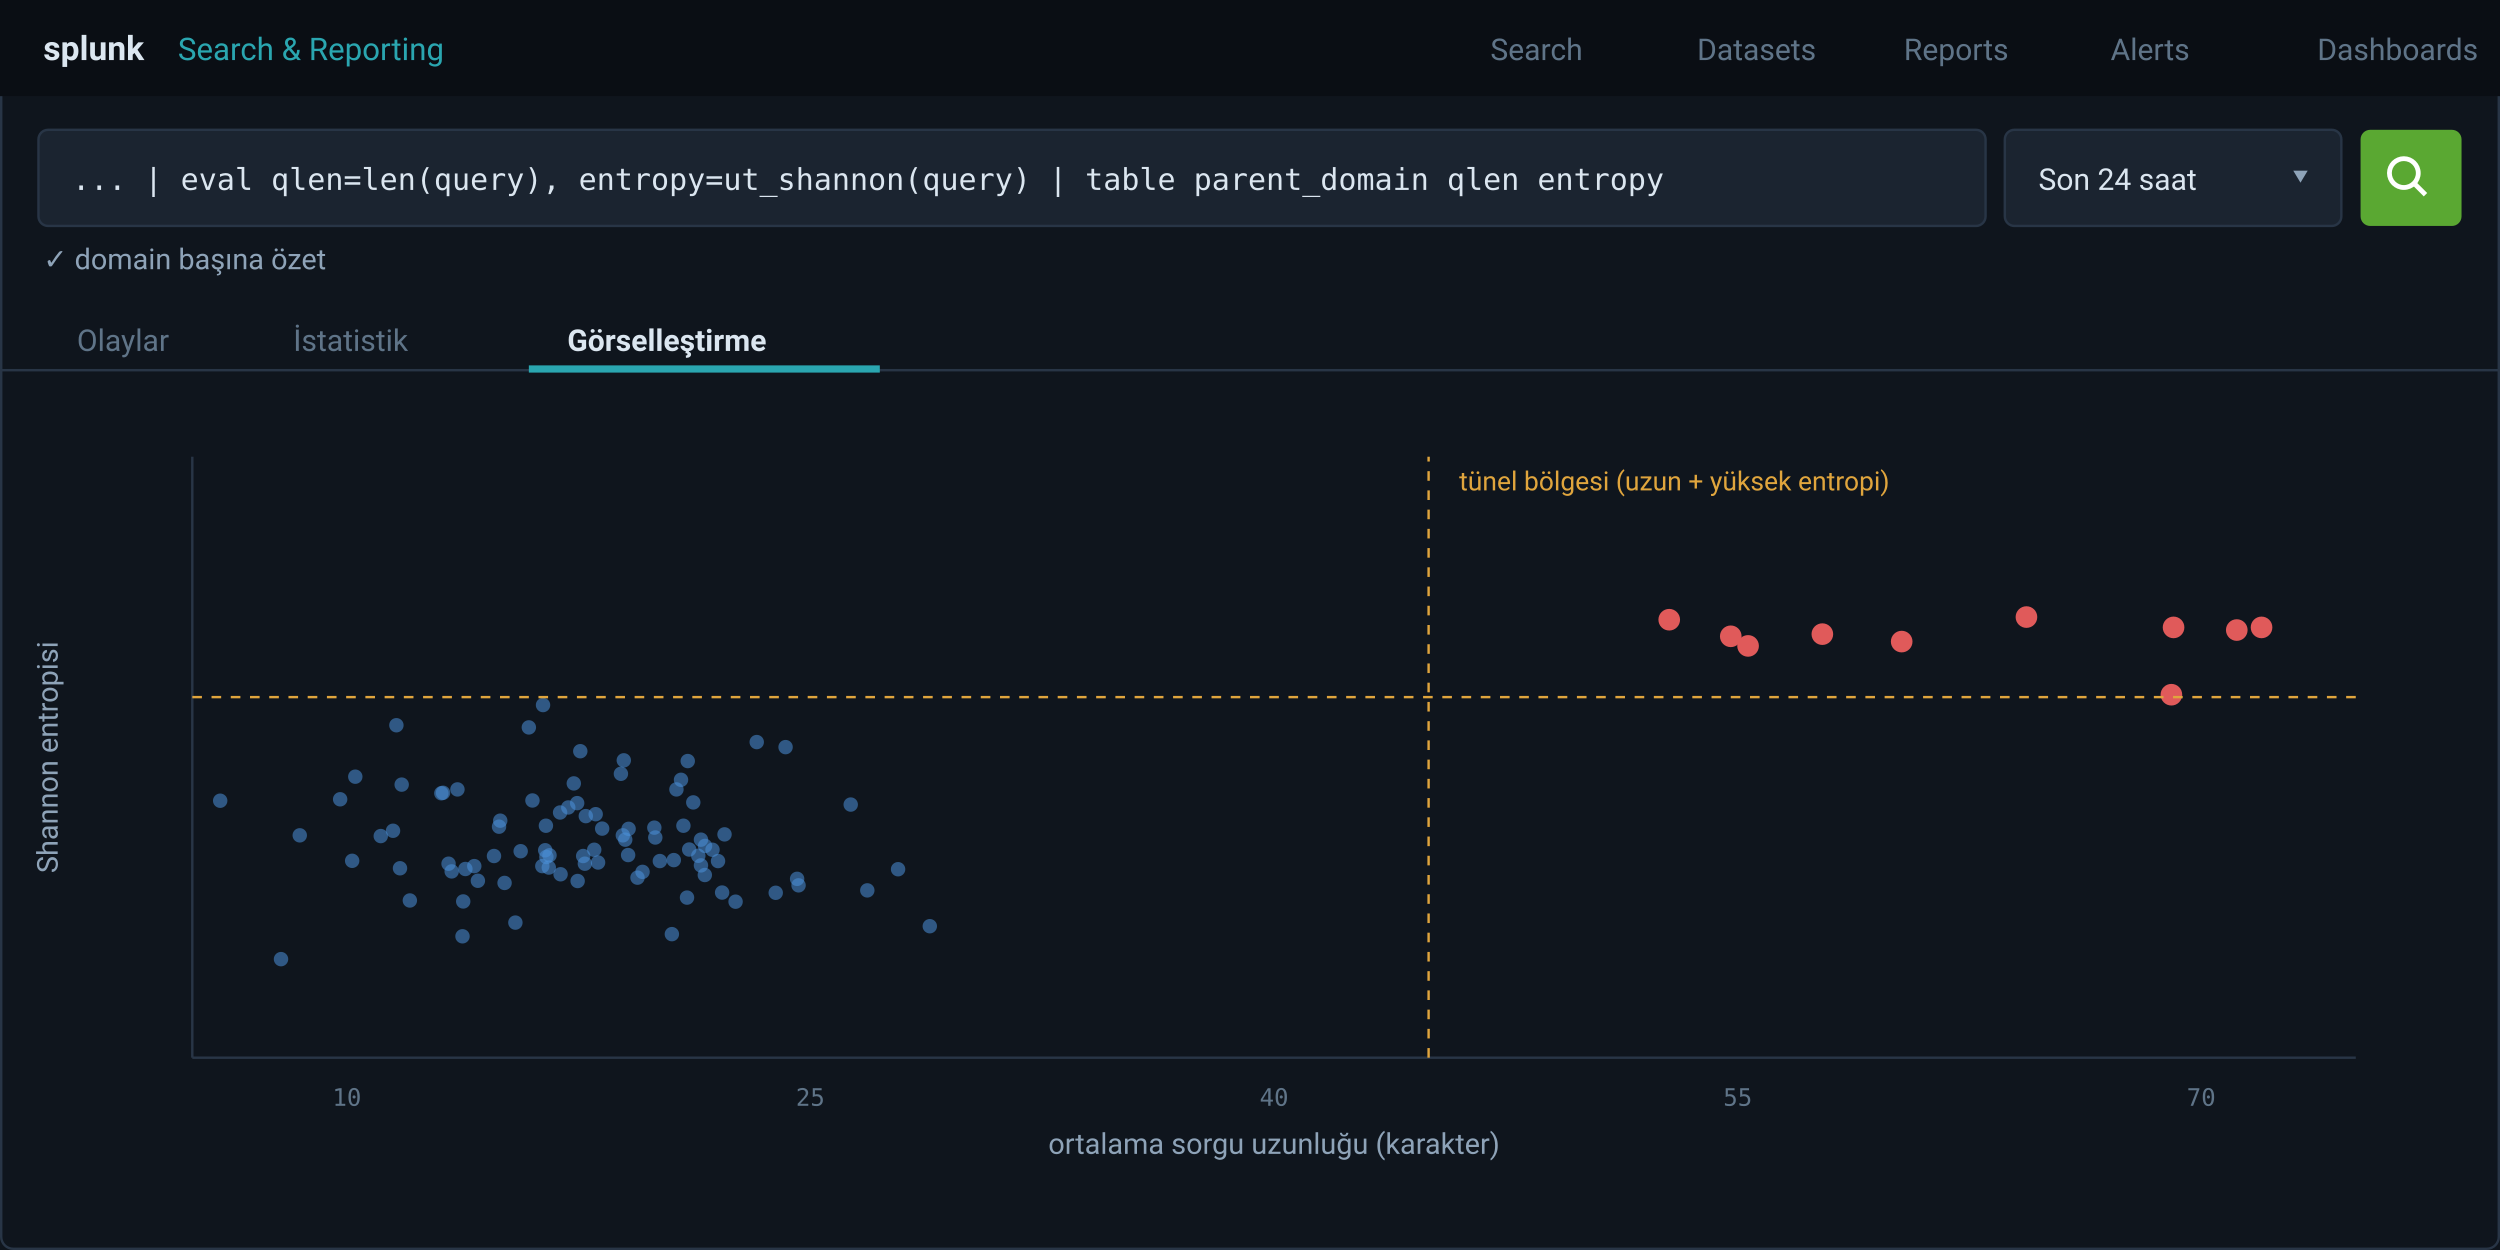
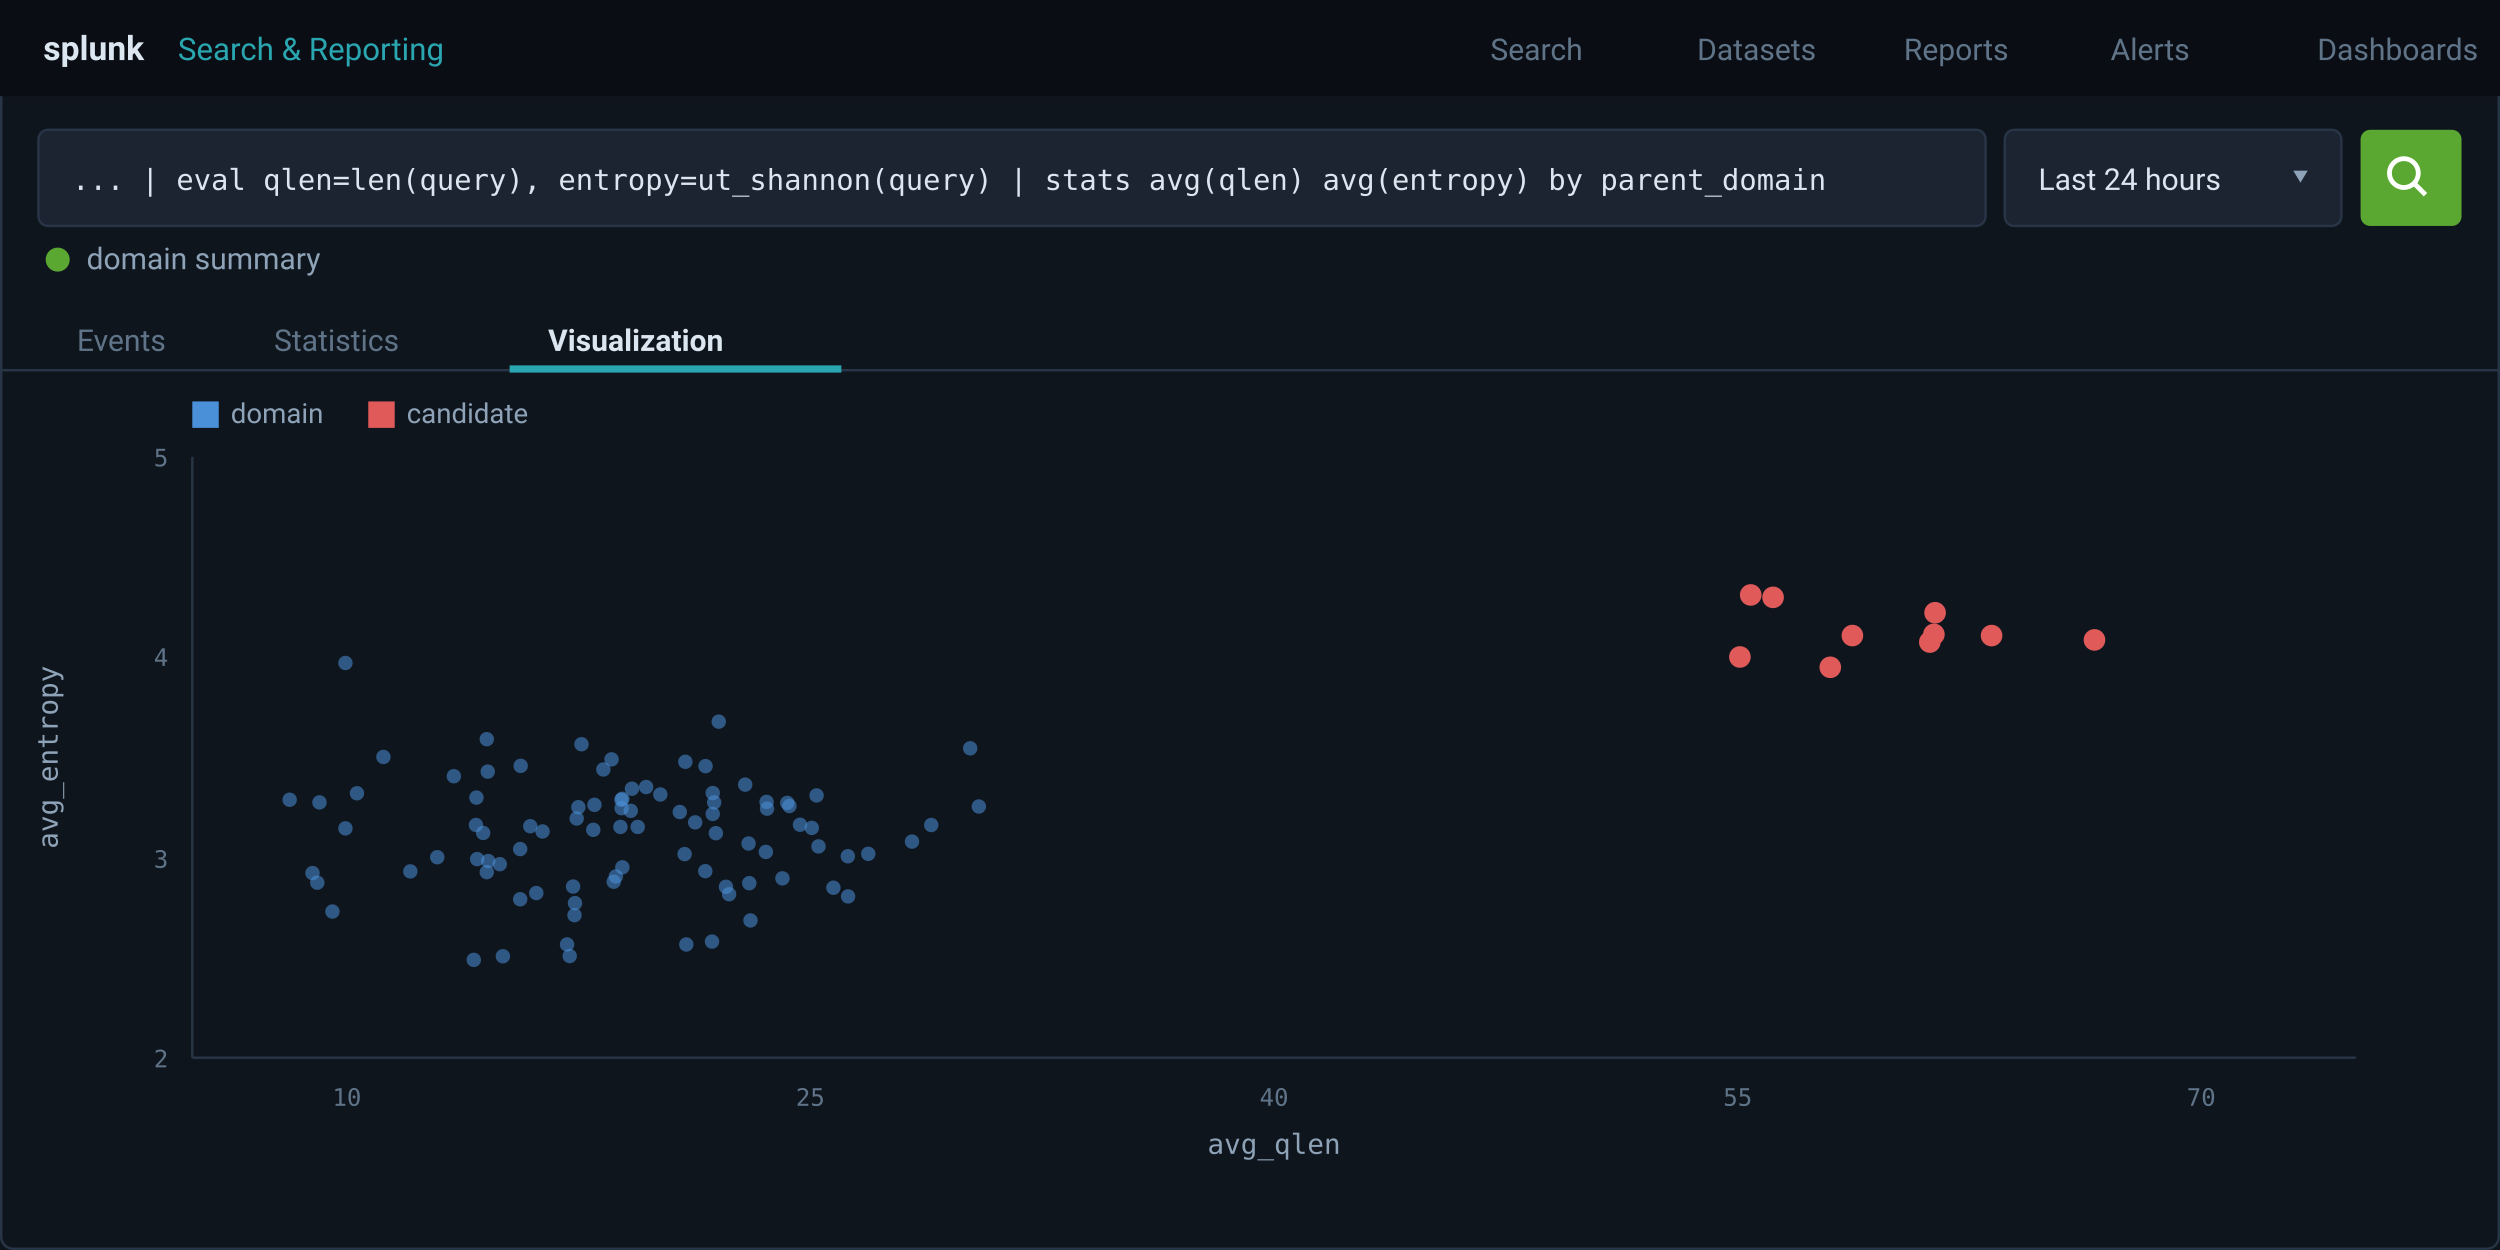
<svg xmlns="http://www.w3.org/2000/svg" viewBox="0 0 1040 520" font-family="'Segoe UI',Roboto,Helvetica,Arial,sans-serif">
  <rect width="1040" height="520" fill="#0f151d" />
  <rect x="0.5" y="0.5" width="1039" height="519" rx="5" fill="none" stroke="#283546" />
  <rect x="0" y="0" width="1040" height="40" fill="#0a0e14" />
  <text x="18" y="25" font-family="'Segoe UI',Roboto,Helvetica,Arial,sans-serif" font-size="14" font-weight="700" fill="#dbe6f0">splunk</text>
  <text x="74" y="25" font-family="'Segoe UI',Roboto,Helvetica,Arial,sans-serif" font-size="13" fill="#2aa6b0">Search &amp; Reporting</text>
  <text x="620" y="25" font-family="'Segoe UI',Roboto,Helvetica,Arial,sans-serif" font-size="12.5" fill="#5f7488">Search</text>
  <text x="706" y="25" font-family="'Segoe UI',Roboto,Helvetica,Arial,sans-serif" font-size="12.5" fill="#5f7488">Datasets</text>
  <text x="792" y="25" font-family="'Segoe UI',Roboto,Helvetica,Arial,sans-serif" font-size="12.5" fill="#5f7488">Reports</text>
  <text x="878" y="25" font-family="'Segoe UI',Roboto,Helvetica,Arial,sans-serif" font-size="12.5" fill="#5f7488">Alerts</text>
  <text x="964" y="25" font-family="'Segoe UI',Roboto,Helvetica,Arial,sans-serif" font-size="12.5" fill="#5f7488">Dashboards</text>
  <rect x="16" y="54" width="810" height="40" rx="4" fill="#1b2430" stroke="#283546" />
-   <text x="30" y="79" font-family="'JetBrains Mono','SFMono-Regular',Consolas,monospace" font-size="12.5" fill="#dbe6f0">... | eval qlen=len(query), entropy=ut_shannon(query) | table parent_domain qlen entropy</text>
+   <text x="30" y="79" font-family="'JetBrains Mono','SFMono-Regular',Consolas,monospace" font-size="12" fill="#dbe6f0">... | eval qlen=len(query), entropy=ut_shannon(query) | stats avg(qlen) avg(entropy) by parent_domain</text>
  <rect x="834" y="54" width="140" height="40" rx="4" fill="#1b2430" stroke="#283546" />
-   <text x="848" y="79" font-family="'Segoe UI',Roboto,Helvetica,Arial,sans-serif" font-size="12.5" fill="#dbe6f0">Son 24 saat</text>
+   <text x="848" y="79" font-family="'Segoe UI',Roboto,Helvetica,Arial,sans-serif" font-size="12.5" fill="#dbe6f0">Last 24 hours</text>
  <path d="M954,71 l6,0 l-3,5 z" fill="#8ea3b8" />
  <rect x="982" y="54" width="42" height="40" rx="4" fill="#5aa832" />
  <circle cx="1000" cy="72" r="6" fill="none" stroke="#fff" stroke-width="2" />
  <line x1="1004" y1="76" x2="1009" y2="81" stroke="#fff" stroke-width="2" />
-   <text x="18" y="112" font-family="'Segoe UI',Roboto,Helvetica,Arial,sans-serif" font-size="12" fill="#8ea3b8">✓ domain başına özet</text>
+   <circle cx="24" cy="108" r="5" fill="#5aa832" />
+   <text x="36" y="112" font-family="'Segoe UI',Roboto,Helvetica,Arial,sans-serif" font-size="12.5" fill="#8ea3b8">domain summary</text>
  <line x1="0" y1="154" x2="1040" y2="154" stroke="#283546" />
-   <text x="32" y="146" font-family="'Segoe UI',Roboto,Helvetica,Arial,sans-serif" font-size="12.5" font-weight="400" fill="#5f7488">Olaylar</text>
-   <text x="122" y="146" font-family="'Segoe UI',Roboto,Helvetica,Arial,sans-serif" font-size="12.5" font-weight="400" fill="#5f7488">İstatistik</text>
-   <text x="236" y="146" font-family="'Segoe UI',Roboto,Helvetica,Arial,sans-serif" font-size="12.5" font-weight="700" fill="#dbe6f0">Görselleştirme</text>
-   <rect x="220" y="152" width="146" height="3" fill="#2aa6b0" />
+   <text x="32" y="146" font-family="'Segoe UI',Roboto,Helvetica,Arial,sans-serif" font-size="12.5" font-weight="400" fill="#5f7488">Events</text>
+   <text x="114" y="146" font-family="'Segoe UI',Roboto,Helvetica,Arial,sans-serif" font-size="12.5" font-weight="400" fill="#5f7488">Statistics</text>
+   <text x="228" y="146" font-family="'Segoe UI',Roboto,Helvetica,Arial,sans-serif" font-size="12.5" font-weight="700" fill="#dbe6f0">Visualization</text>
+   <rect x="212" y="152" width="138" height="3" fill="#2aa6b0" />
  <line x1="80" y1="440" x2="980" y2="440" stroke="#283546" />
  <line x1="80" y1="440" x2="80" y2="190" stroke="#283546" />
-   <circle cx="227.1" cy="343.5" r="3" fill="#4a90d9" opacity="0.55" />
-   <circle cx="170.5" cy="374.6" r="3" fill="#4a90d9" opacity="0.55" />
-   <circle cx="243.7" cy="339.5" r="3" fill="#4a90d9" opacity="0.55" />
-   <circle cx="164.9" cy="301.7" r="3" fill="#4a90d9" opacity="0.55" />
-   <circle cx="248.8" cy="358.8" r="3" fill="#4a90d9" opacity="0.55" />
-   <circle cx="247.8" cy="338.7" r="3" fill="#4a90d9" opacity="0.55" />
-   <circle cx="353.9" cy="334.7" r="3" fill="#4a90d9" opacity="0.55" />
-   <circle cx="283.3" cy="324.4" r="3" fill="#4a90d9" opacity="0.55" />
-   <circle cx="207.6" cy="343.9" r="3" fill="#4a90d9" opacity="0.55" />
-   <circle cx="243.3" cy="359.3" r="3" fill="#4a90d9" opacity="0.55" />
-   <circle cx="227.3" cy="356.5" r="3" fill="#4a90d9" opacity="0.55" />
-   <circle cx="208.1" cy="341.4" r="3" fill="#4a90d9" opacity="0.55" />
-   <circle cx="225.9" cy="293.3" r="3" fill="#4a90d9" opacity="0.55" />
-   <circle cx="265.2" cy="365.1" r="3" fill="#4a90d9" opacity="0.55" />
-   <circle cx="280.3" cy="357.8" r="3" fill="#4a90d9" opacity="0.55" />
-   <circle cx="147.8" cy="323.1" r="3" fill="#4a90d9" opacity="0.55" />
-   <circle cx="228.6" cy="355.8" r="3" fill="#4a90d9" opacity="0.55" />
-   <circle cx="291.6" cy="349.3" r="3" fill="#4a90d9" opacity="0.55" />
-   <circle cx="241.4" cy="312.5" r="3" fill="#4a90d9" opacity="0.55" />
-   <circle cx="221.5" cy="333.0" r="3" fill="#4a90d9" opacity="0.55" />
-   <circle cx="272.2" cy="344.3" r="3" fill="#4a90d9" opacity="0.55" />
-   <circle cx="205.5" cy="356.1" r="3" fill="#4a90d9" opacity="0.55" />
-   <circle cx="197.3" cy="360.3" r="3" fill="#4a90d9" opacity="0.55" />
-   <circle cx="91.6" cy="333.1" r="3" fill="#4a90d9" opacity="0.55" />
-   <circle cx="163.5" cy="345.6" r="3" fill="#4a90d9" opacity="0.55" />
-   <circle cx="274.5" cy="358.2" r="3" fill="#4a90d9" opacity="0.55" />
-   <circle cx="326.8" cy="310.8" r="3" fill="#4a90d9" opacity="0.55" />
-   <circle cx="267.3" cy="362.7" r="3" fill="#4a90d9" opacity="0.55" />
-   <circle cx="286.1" cy="316.6" r="3" fill="#4a90d9" opacity="0.55" />
-   <circle cx="286.7" cy="353.4" r="3" fill="#4a90d9" opacity="0.55" />
-   <circle cx="373.6" cy="361.6" r="3" fill="#4a90d9" opacity="0.55" />
-   <circle cx="193.6" cy="361.5" r="3" fill="#4a90d9" opacity="0.55" />
-   <circle cx="261.5" cy="344.8" r="3" fill="#4a90d9" opacity="0.55" />
-   <circle cx="293.3" cy="351.9" r="3" fill="#4a90d9" opacity="0.55" />
-   <circle cx="233.2" cy="363.7" r="3" fill="#4a90d9" opacity="0.55" />
-   <circle cx="285.8" cy="373.4" r="3" fill="#4a90d9" opacity="0.55" />
-   <circle cx="236.4" cy="335.9" r="3" fill="#4a90d9" opacity="0.55" />
-   <circle cx="242.6" cy="356.1" r="3" fill="#4a90d9" opacity="0.55" />
-   <circle cx="258.3" cy="321.9" r="3" fill="#4a90d9" opacity="0.55" />
-   <circle cx="300.4" cy="371.3" r="3" fill="#4a90d9" opacity="0.55" />
-   <circle cx="220.0" cy="302.6" r="3" fill="#4a90d9" opacity="0.55" />
-   <circle cx="250.5" cy="344.7" r="3" fill="#4a90d9" opacity="0.55" />
-   <circle cx="238.7" cy="325.9" r="3" fill="#4a90d9" opacity="0.55" />
-   <circle cx="284.3" cy="343.5" r="3" fill="#4a90d9" opacity="0.55" />
-   <circle cx="190.3" cy="328.4" r="3" fill="#4a90d9" opacity="0.55" />
-   <circle cx="288.4" cy="333.8" r="3" fill="#4a90d9" opacity="0.55" />
-   <circle cx="386.8" cy="385.3" r="3" fill="#4a90d9" opacity="0.55" />
-   <circle cx="192.7" cy="375.0" r="3" fill="#4a90d9" opacity="0.55" />
-   <circle cx="216.6" cy="354.1" r="3" fill="#4a90d9" opacity="0.55" />
-   <circle cx="259.1" cy="347.5" r="3" fill="#4a90d9" opacity="0.55" />
-   <circle cx="331.6" cy="365.6" r="3" fill="#4a90d9" opacity="0.55" />
-   <circle cx="260.1" cy="349.3" r="3" fill="#4a90d9" opacity="0.55" />
-   <circle cx="198.8" cy="366.4" r="3" fill="#4a90d9" opacity="0.55" />
-   <circle cx="240.3" cy="366.5" r="3" fill="#4a90d9" opacity="0.55" />
-   <circle cx="272.6" cy="348.4" r="3" fill="#4a90d9" opacity="0.55" />
-   <circle cx="146.5" cy="358.1" r="3" fill="#4a90d9" opacity="0.55" />
-   <circle cx="332.2" cy="368.3" r="3" fill="#4a90d9" opacity="0.55" />
-   <circle cx="214.4" cy="383.8" r="3" fill="#4a90d9" opacity="0.55" />
-   <circle cx="298.7" cy="358.2" r="3" fill="#4a90d9" opacity="0.55" />
-   <circle cx="192.4" cy="389.5" r="3" fill="#4a90d9" opacity="0.55" />
-   <circle cx="293.2" cy="364.0" r="3" fill="#4a90d9" opacity="0.55" />
-   <circle cx="279.5" cy="388.6" r="3" fill="#4a90d9" opacity="0.55" />
-   <circle cx="166.4" cy="361.2" r="3" fill="#4a90d9" opacity="0.55" />
-   <circle cx="184.3" cy="329.8" r="3" fill="#4a90d9" opacity="0.55" />
-   <circle cx="226.8" cy="353.7" r="3" fill="#4a90d9" opacity="0.55" />
-   <circle cx="116.9" cy="399.0" r="3" fill="#4a90d9" opacity="0.55" />
-   <circle cx="322.7" cy="371.4" r="3" fill="#4a90d9" opacity="0.55" />
-   <circle cx="167.1" cy="326.4" r="3" fill="#4a90d9" opacity="0.55" />
-   <circle cx="186.6" cy="359.3" r="3" fill="#4a90d9" opacity="0.55" />
-   <circle cx="261.3" cy="355.7" r="3" fill="#4a90d9" opacity="0.55" />
-   <circle cx="247.2" cy="353.5" r="3" fill="#4a90d9" opacity="0.55" />
-   <circle cx="187.9" cy="362.5" r="3" fill="#4a90d9" opacity="0.55" />
-   <circle cx="259.5" cy="316.3" r="3" fill="#4a90d9" opacity="0.55" />
-   <circle cx="158.4" cy="347.8" r="3" fill="#4a90d9" opacity="0.55" />
-   <circle cx="290.5" cy="356.0" r="3" fill="#4a90d9" opacity="0.55" />
-   <circle cx="301.4" cy="347.1" r="3" fill="#4a90d9" opacity="0.55" />
-   <circle cx="228.3" cy="360.9" r="3" fill="#4a90d9" opacity="0.55" />
-   <circle cx="314.8" cy="308.7" r="3" fill="#4a90d9" opacity="0.55" />
-   <circle cx="209.9" cy="367.3" r="3" fill="#4a90d9" opacity="0.55" />
-   <circle cx="291.6" cy="360.0" r="3" fill="#4a90d9" opacity="0.55" />
-   <circle cx="225.6" cy="360.3" r="3" fill="#4a90d9" opacity="0.55" />
-   <circle cx="141.5" cy="332.5" r="3" fill="#4a90d9" opacity="0.55" />
-   <circle cx="360.8" cy="370.4" r="3" fill="#4a90d9" opacity="0.55" />
-   <circle cx="183.6" cy="330.0" r="3" fill="#4a90d9" opacity="0.55" />
-   <circle cx="233.0" cy="338.0" r="3" fill="#4a90d9" opacity="0.55" />
-   <circle cx="124.7" cy="347.5" r="3" fill="#4a90d9" opacity="0.55" />
-   <circle cx="306.0" cy="375.1" r="3" fill="#4a90d9" opacity="0.55" />
-   <circle cx="296.4" cy="353.5" r="3" fill="#4a90d9" opacity="0.55" />
-   <circle cx="281.4" cy="328.4" r="3" fill="#4a90d9" opacity="0.55" />
-   <circle cx="240.1" cy="334.1" r="3" fill="#4a90d9" opacity="0.55" />
-   <circle cx="694.4" cy="257.8" r="4.5" fill="#e05a5a" />
-   <circle cx="720.0" cy="264.7" r="4.5" fill="#e05a5a" />
-   <circle cx="903.3" cy="289.0" r="4.5" fill="#e05a5a" />
-   <circle cx="758.1" cy="263.8" r="4.5" fill="#e05a5a" />
-   <circle cx="940.8" cy="261.0" r="4.5" fill="#e05a5a" />
-   <circle cx="904.2" cy="261.0" r="4.5" fill="#e05a5a" />
-   <circle cx="727.2" cy="268.7" r="4.5" fill="#e05a5a" />
-   <circle cx="791.1" cy="266.9" r="4.5" fill="#e05a5a" />
-   <circle cx="843.0" cy="256.7" r="4.5" fill="#e05a5a" />
-   <circle cx="930.5" cy="262.1" r="4.5" fill="#e05a5a" />
-   <line x1="594.3" y1="440" x2="594.3" y2="190" stroke="#e0a53d" stroke-dasharray="4 4" stroke-width="1" />
-   <line x1="80" y1="290.0" x2="980" y2="290.0" stroke="#e0a53d" stroke-dasharray="4 4" stroke-width="1" />
-   <text x="607" y="204" font-family="'Segoe UI',Roboto,Helvetica,Arial,sans-serif" font-size="11" fill="#e0a53d">tünel bölgesi (uzun + yüksek entropi)</text>
+   <circle cx="311.4" cy="350.9" r="3" fill="#4a90d9" opacity="0.55" />
+   <circle cx="328.4" cy="335.3" r="3" fill="#4a90d9" opacity="0.55" />
+   <circle cx="256.2" cy="364.6" r="3" fill="#4a90d9" opacity="0.55" />
+   <circle cx="296.5" cy="338.6" r="3" fill="#4a90d9" opacity="0.55" />
+   <circle cx="352.7" cy="356.2" r="3" fill="#4a90d9" opacity="0.55" />
+   <circle cx="282.8" cy="337.8" r="3" fill="#4a90d9" opacity="0.55" />
+   <circle cx="265.3" cy="344.0" r="3" fill="#4a90d9" opacity="0.55" />
+   <circle cx="258.9" cy="360.8" r="3" fill="#4a90d9" opacity="0.55" />
+   <circle cx="181.9" cy="356.6" r="3" fill="#4a90d9" opacity="0.55" />
+   <circle cx="285.1" cy="316.9" r="3" fill="#4a90d9" opacity="0.55" />
+   <circle cx="310.0" cy="326.4" r="3" fill="#4a90d9" opacity="0.55" />
+   <circle cx="297.1" cy="333.8" r="3" fill="#4a90d9" opacity="0.55" />
+   <circle cx="258.9" cy="332.3" r="3" fill="#4a90d9" opacity="0.55" />
+   <circle cx="361.2" cy="355.2" r="3" fill="#4a90d9" opacity="0.55" />
+   <circle cx="202.5" cy="307.5" r="3" fill="#4a90d9" opacity="0.55" />
+   <circle cx="262.9" cy="328.1" r="3" fill="#4a90d9" opacity="0.55" />
+   <circle cx="303.3" cy="372.0" r="3" fill="#4a90d9" opacity="0.55" />
+   <circle cx="403.6" cy="311.3" r="3" fill="#4a90d9" opacity="0.55" />
+   <circle cx="258.5" cy="332.7" r="3" fill="#4a90d9" opacity="0.55" />
+   <circle cx="255.3" cy="366.8" r="3" fill="#4a90d9" opacity="0.55" />
+   <circle cx="239.9" cy="340.5" r="3" fill="#4a90d9" opacity="0.55" />
+   <circle cx="318.9" cy="333.6" r="3" fill="#4a90d9" opacity="0.55" />
+   <circle cx="251.0" cy="320.1" r="3" fill="#4a90d9" opacity="0.55" />
+   <circle cx="198.2" cy="331.8" r="3" fill="#4a90d9" opacity="0.55" />
+   <circle cx="318.6" cy="354.4" r="3" fill="#4a90d9" opacity="0.55" />
+   <circle cx="132.0" cy="367.2" r="3" fill="#4a90d9" opacity="0.55" />
+   <circle cx="262.4" cy="337.3" r="3" fill="#4a90d9" opacity="0.55" />
+   <circle cx="346.7" cy="369.3" r="3" fill="#4a90d9" opacity="0.55" />
+   <circle cx="247.3" cy="334.8" r="3" fill="#4a90d9" opacity="0.55" />
+   <circle cx="237.0" cy="397.7" r="3" fill="#4a90d9" opacity="0.55" />
+   <circle cx="299.0" cy="300.2" r="3" fill="#4a90d9" opacity="0.55" />
+   <circle cx="311.7" cy="367.4" r="3" fill="#4a90d9" opacity="0.55" />
+   <circle cx="220.6" cy="343.7" r="3" fill="#4a90d9" opacity="0.55" />
+   <circle cx="407.2" cy="335.5" r="3" fill="#4a90d9" opacity="0.55" />
+   <circle cx="254.4" cy="315.9" r="3" fill="#4a90d9" opacity="0.55" />
+   <circle cx="241.9" cy="309.6" r="3" fill="#4a90d9" opacity="0.55" />
+   <circle cx="203.1" cy="358.2" r="3" fill="#4a90d9" opacity="0.55" />
+   <circle cx="293.5" cy="318.7" r="3" fill="#4a90d9" opacity="0.55" />
+   <circle cx="289.2" cy="342.1" r="3" fill="#4a90d9" opacity="0.55" />
+   <circle cx="130.0" cy="363.2" r="3" fill="#4a90d9" opacity="0.55" />
+   <circle cx="207.9" cy="359.5" r="3" fill="#4a90d9" opacity="0.55" />
+   <circle cx="284.8" cy="355.3" r="3" fill="#4a90d9" opacity="0.55" />
+   <circle cx="297.8" cy="346.6" r="3" fill="#4a90d9" opacity="0.55" />
+   <circle cx="225.7" cy="345.9" r="3" fill="#4a90d9" opacity="0.55" />
+   <circle cx="274.7" cy="330.5" r="3" fill="#4a90d9" opacity="0.55" />
+   <circle cx="216.4" cy="353.2" r="3" fill="#4a90d9" opacity="0.55" />
+   <circle cx="159.5" cy="314.9" r="3" fill="#4a90d9" opacity="0.55" />
+   <circle cx="340.5" cy="352.1" r="3" fill="#4a90d9" opacity="0.55" />
+   <circle cx="216.4" cy="374.1" r="3" fill="#4a90d9" opacity="0.55" />
+   <circle cx="258.1" cy="344.0" r="3" fill="#4a90d9" opacity="0.55" />
+   <circle cx="387.4" cy="343.2" r="3" fill="#4a90d9" opacity="0.55" />
+   <circle cx="197.1" cy="399.3" r="3" fill="#4a90d9" opacity="0.55" />
+   <circle cx="337.7" cy="344.4" r="3" fill="#4a90d9" opacity="0.55" />
+   <circle cx="143.7" cy="344.6" r="3" fill="#4a90d9" opacity="0.55" />
+   <circle cx="143.7" cy="275.8" r="3" fill="#4a90d9" opacity="0.55" />
+   <circle cx="319.1" cy="336.4" r="3" fill="#4a90d9" opacity="0.55" />
+   <circle cx="235.9" cy="392.9" r="3" fill="#4a90d9" opacity="0.55" />
+   <circle cx="239.0" cy="380.7" r="3" fill="#4a90d9" opacity="0.55" />
+   <circle cx="285.5" cy="392.9" r="3" fill="#4a90d9" opacity="0.55" />
+   <circle cx="188.8" cy="322.9" r="3" fill="#4a90d9" opacity="0.55" />
+   <circle cx="352.8" cy="372.9" r="3" fill="#4a90d9" opacity="0.55" />
+   <circle cx="148.5" cy="330.0" r="3" fill="#4a90d9" opacity="0.55" />
+   <circle cx="302.0" cy="368.9" r="3" fill="#4a90d9" opacity="0.55" />
+   <circle cx="202.5" cy="362.8" r="3" fill="#4a90d9" opacity="0.55" />
+   <circle cx="170.7" cy="362.5" r="3" fill="#4a90d9" opacity="0.55" />
+   <circle cx="327.5" cy="334.0" r="3" fill="#4a90d9" opacity="0.55" />
+   <circle cx="379.4" cy="350.1" r="3" fill="#4a90d9" opacity="0.55" />
+   <circle cx="238.4" cy="368.8" r="3" fill="#4a90d9" opacity="0.55" />
+   <circle cx="239.2" cy="375.7" r="3" fill="#4a90d9" opacity="0.55" />
+   <circle cx="132.9" cy="333.8" r="3" fill="#4a90d9" opacity="0.55" />
+   <circle cx="339.7" cy="330.9" r="3" fill="#4a90d9" opacity="0.55" />
+   <circle cx="332.8" cy="343.1" r="3" fill="#4a90d9" opacity="0.55" />
+   <circle cx="201.0" cy="346.5" r="3" fill="#4a90d9" opacity="0.55" />
+   <circle cx="223.1" cy="371.5" r="3" fill="#4a90d9" opacity="0.55" />
+   <circle cx="138.3" cy="379.2" r="3" fill="#4a90d9" opacity="0.55" />
+   <circle cx="246.8" cy="345.2" r="3" fill="#4a90d9" opacity="0.55" />
+   <circle cx="216.6" cy="318.6" r="3" fill="#4a90d9" opacity="0.55" />
+   <circle cx="258.6" cy="336.2" r="3" fill="#4a90d9" opacity="0.55" />
+   <circle cx="325.5" cy="365.4" r="3" fill="#4a90d9" opacity="0.55" />
+   <circle cx="120.5" cy="332.7" r="3" fill="#4a90d9" opacity="0.55" />
+   <circle cx="202.9" cy="321.0" r="3" fill="#4a90d9" opacity="0.55" />
+   <circle cx="268.8" cy="327.4" r="3" fill="#4a90d9" opacity="0.55" />
+   <circle cx="296.2" cy="391.7" r="3" fill="#4a90d9" opacity="0.55" />
+   <circle cx="293.4" cy="362.4" r="3" fill="#4a90d9" opacity="0.55" />
+   <circle cx="198.5" cy="357.4" r="3" fill="#4a90d9" opacity="0.55" />
+   <circle cx="296.5" cy="329.9" r="3" fill="#4a90d9" opacity="0.55" />
+   <circle cx="312.2" cy="382.9" r="3" fill="#4a90d9" opacity="0.55" />
+   <circle cx="209.2" cy="397.8" r="3" fill="#4a90d9" opacity="0.55" />
+   <circle cx="240.6" cy="335.8" r="3" fill="#4a90d9" opacity="0.55" />
+   <circle cx="198.0" cy="343.2" r="3" fill="#4a90d9" opacity="0.55" />
+   <circle cx="805.0" cy="254.9" r="4.5" fill="#e05a5a" />
+   <circle cx="723.8" cy="273.3" r="4.5" fill="#e05a5a" />
+   <circle cx="728.3" cy="247.5" r="4.5" fill="#e05a5a" />
+   <circle cx="871.3" cy="266.2" r="4.5" fill="#e05a5a" />
+   <circle cx="804.5" cy="263.9" r="4.5" fill="#e05a5a" />
+   <circle cx="802.8" cy="267.1" r="4.5" fill="#e05a5a" />
+   <circle cx="761.4" cy="277.6" r="4.5" fill="#e05a5a" />
+   <circle cx="737.6" cy="248.5" r="4.5" fill="#e05a5a" />
+   <circle cx="828.5" cy="264.4" r="4.5" fill="#e05a5a" />
+   <circle cx="770.6" cy="264.4" r="4.5" fill="#e05a5a" />
  <text x="144.3" y="460" font-family="'JetBrains Mono','SFMono-Regular',Consolas,monospace" font-size="10" fill="#5f7488" text-anchor="middle">10</text>
  <text x="337.1" y="460" font-family="'JetBrains Mono','SFMono-Regular',Consolas,monospace" font-size="10" fill="#5f7488" text-anchor="middle">25</text>
  <text x="530.0" y="460" font-family="'JetBrains Mono','SFMono-Regular',Consolas,monospace" font-size="10" fill="#5f7488" text-anchor="middle">40</text>
  <text x="722.9" y="460" font-family="'JetBrains Mono','SFMono-Regular',Consolas,monospace" font-size="10" fill="#5f7488" text-anchor="middle">55</text>
  <text x="915.7" y="460" font-family="'JetBrains Mono','SFMono-Regular',Consolas,monospace" font-size="10" fill="#5f7488" text-anchor="middle">70</text>
-   <text x="530" y="480" font-family="'Segoe UI',Roboto,Helvetica,Arial,sans-serif" font-size="12" fill="#8ea3b8" text-anchor="middle">ortalama sorgu uzunluğu (karakter)</text>
-   <text x="24" y="315" font-family="'Segoe UI',Roboto,Helvetica,Arial,sans-serif" font-size="12" fill="#8ea3b8" text-anchor="middle" transform="rotate(-90 24 315)">Shannon entropisi</text>
+   <text x="70" y="444" font-family="'JetBrains Mono','SFMono-Regular',Consolas,monospace" font-size="10" fill="#5f7488" text-anchor="end">2</text>
+   <text x="70" y="361" font-family="'JetBrains Mono','SFMono-Regular',Consolas,monospace" font-size="10" fill="#5f7488" text-anchor="end">3</text>
+   <text x="70" y="277" font-family="'JetBrains Mono','SFMono-Regular',Consolas,monospace" font-size="10" fill="#5f7488" text-anchor="end">4</text>
+   <text x="70" y="194" font-family="'JetBrains Mono','SFMono-Regular',Consolas,monospace" font-size="10" fill="#5f7488" text-anchor="end">5</text>
+   <text x="530" y="480" font-family="'JetBrains Mono','SFMono-Regular',Consolas,monospace" font-size="11.5" fill="#8ea3b8" text-anchor="middle">avg_qlen</text>
+   <text x="24" y="315" font-family="'JetBrains Mono','SFMono-Regular',Consolas,monospace" font-size="11.5" fill="#8ea3b8" text-anchor="middle" transform="rotate(-90 24 315)">avg_entropy</text>
+   <rect x="80" y="167" width="11" height="11" fill="#4a90d9" />
+   <text x="96" y="176" font-family="'Segoe UI',Roboto,Helvetica,Arial,sans-serif" font-size="11.5" fill="#8ea3b8">domain</text>
+   <rect x="153.2" y="167" width="11" height="11" fill="#e05a5a" />
+   <text x="169.2" y="176" font-family="'Segoe UI',Roboto,Helvetica,Arial,sans-serif" font-size="11.5" fill="#8ea3b8">candidate</text>
</svg>
